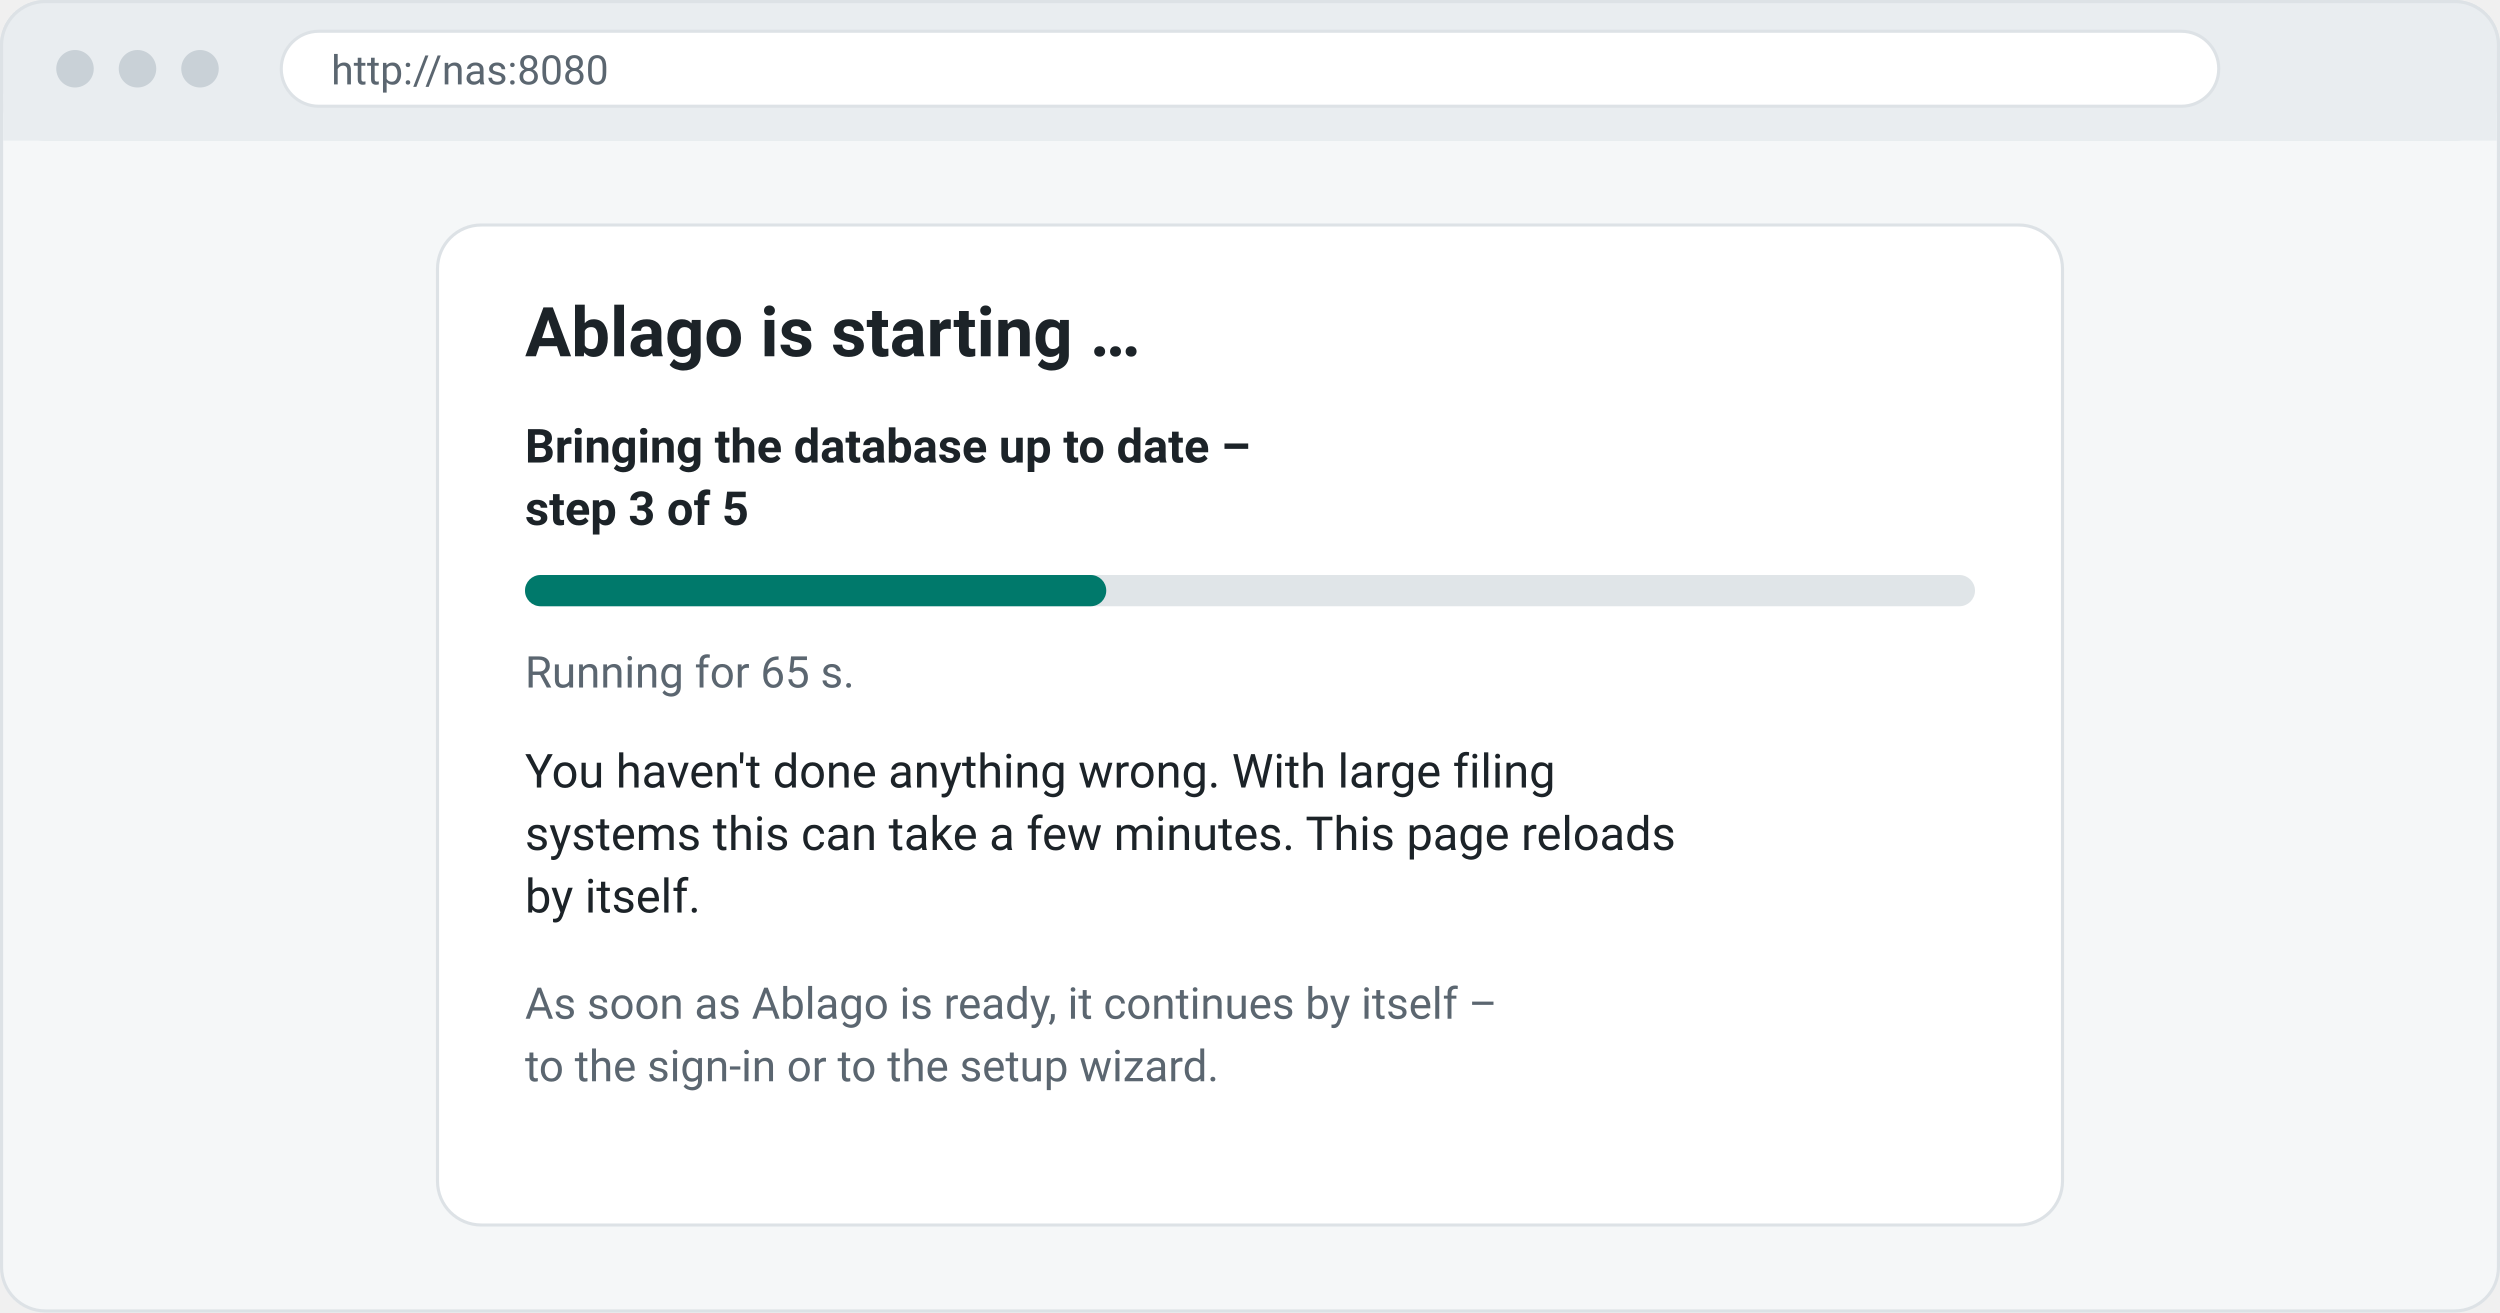
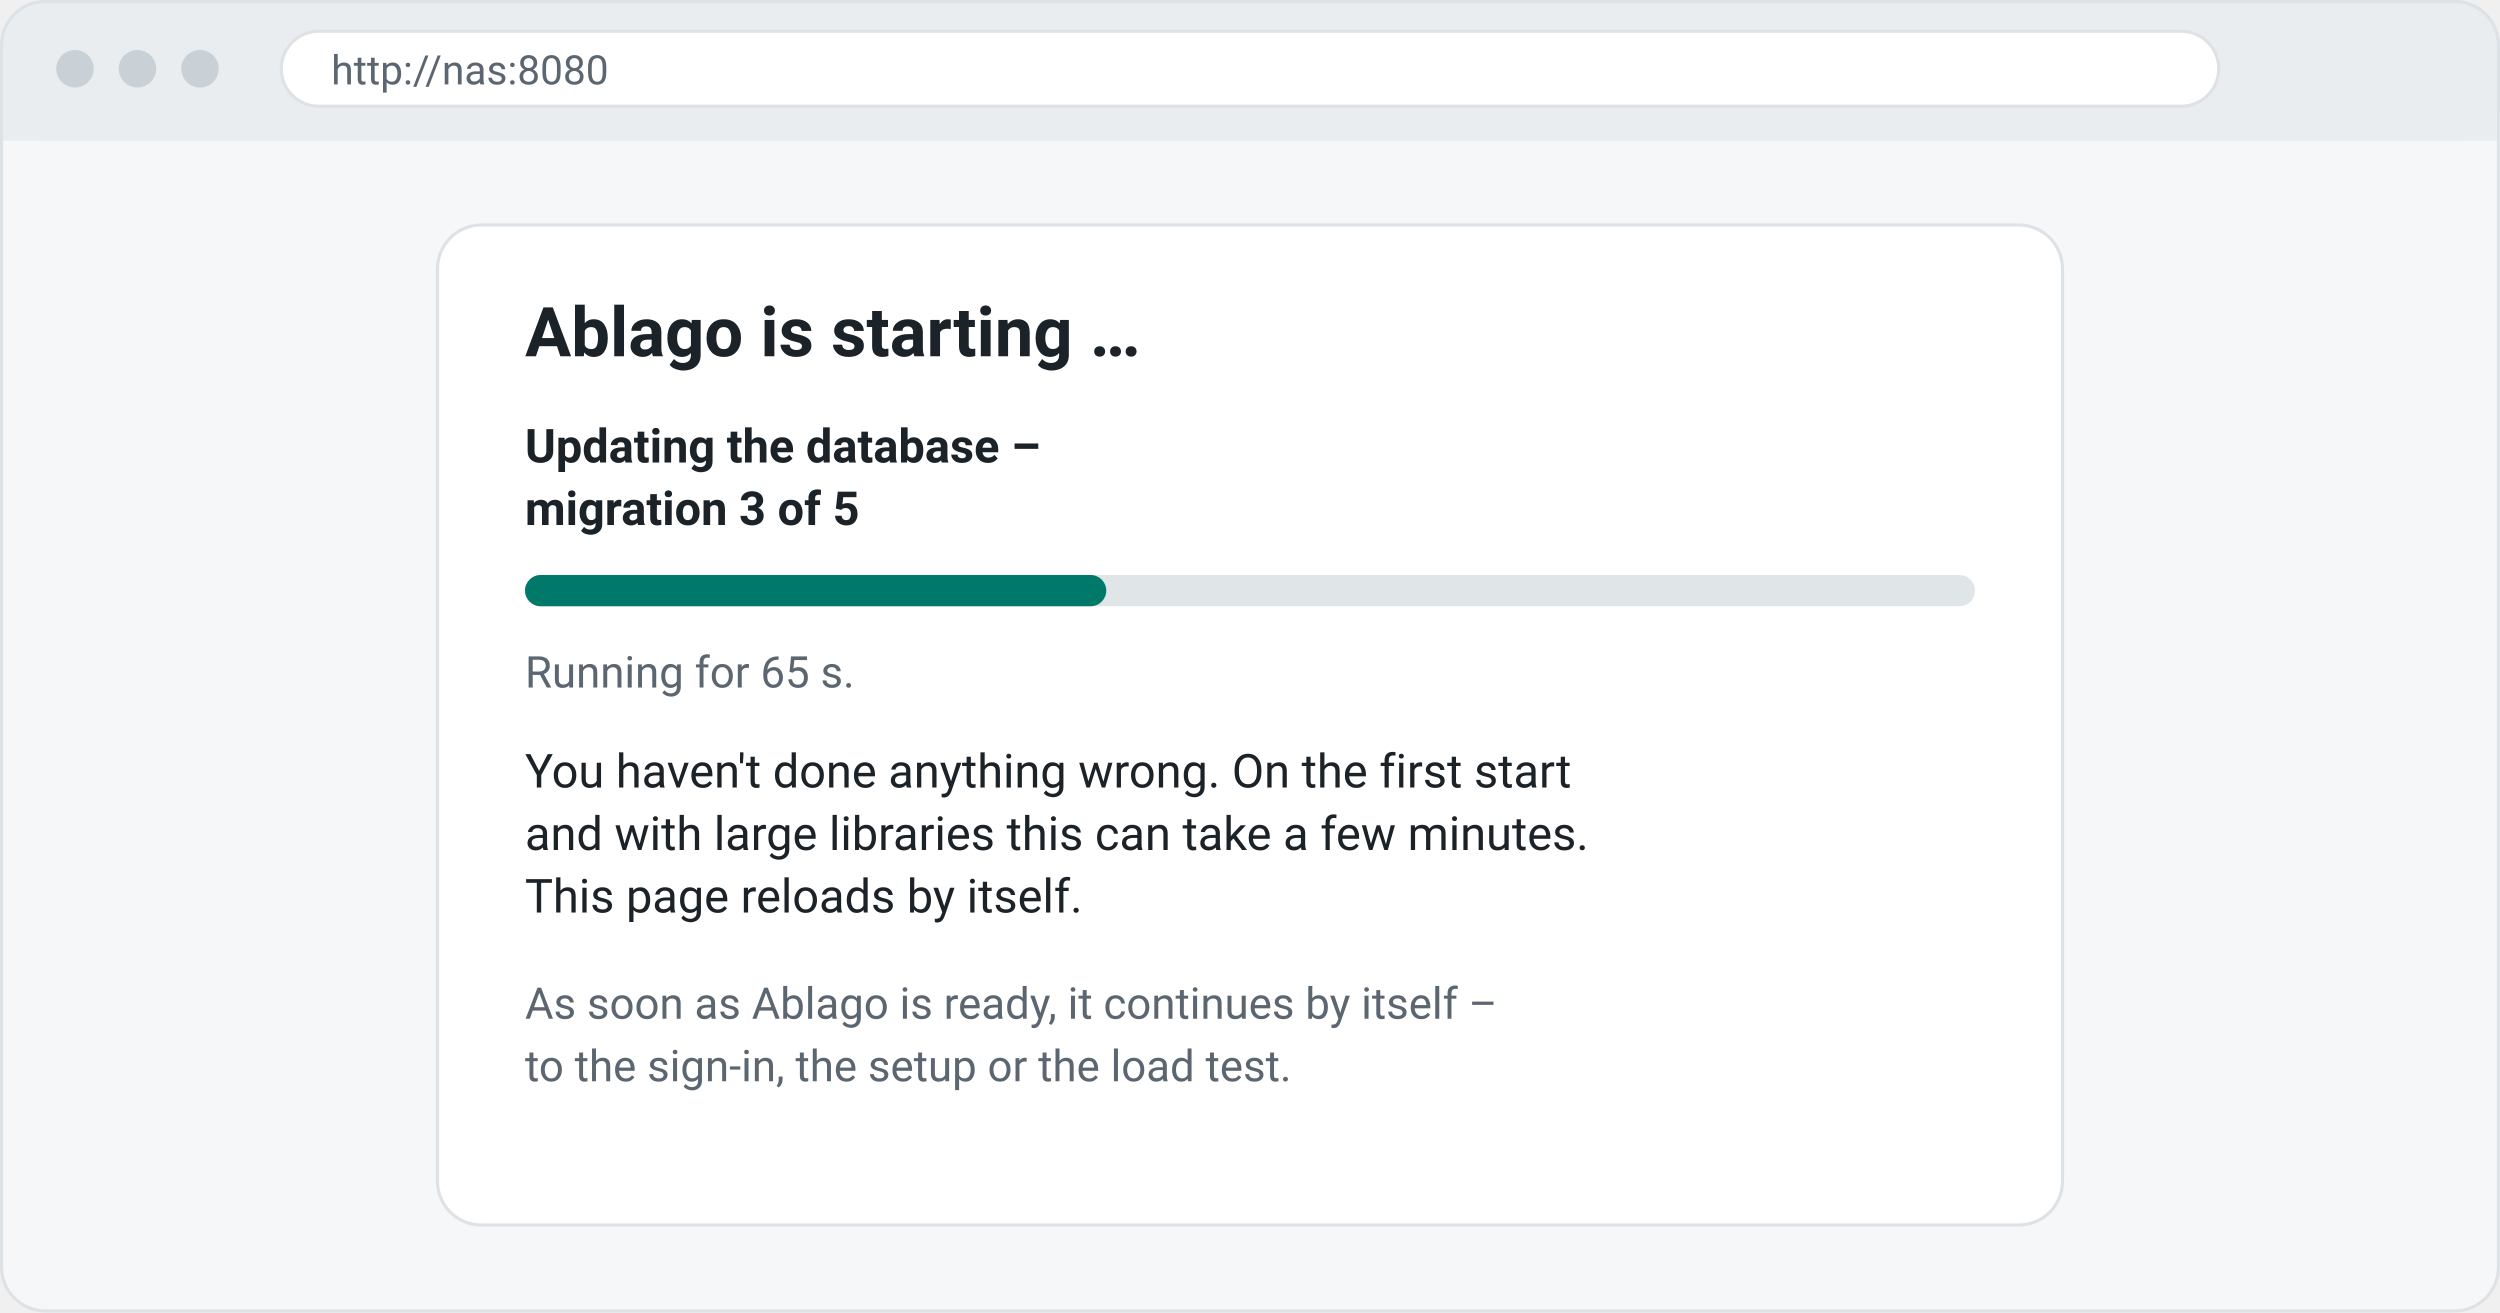
- <svg xmlns="http://www.w3.org/2000/svg" viewBox="0 0 800 420" width="800" height="420" role="img" aria-label="Browser with the page “Ablago is starting …”: bringing the database up to date – step 3 of 5, progress bar, running for 65 s, note “You haven’t done anything wrong”" style="font-family:system-ui,-apple-system,'Segoe UI',Roboto,Helvetica,Arial,sans-serif">
+ <svg xmlns="http://www.w3.org/2000/svg" viewBox="0 0 800 420" width="800" height="420" role="img" aria-label="Browser with the page “Ablago is starting …”: updating the database – migration 3 of 5, progress bar, running for 65 s, note “You haven’t done anything wrong”" style="font-family:system-ui,-apple-system,'Segoe UI',Roboto,Helvetica,Arial,sans-serif">
  <rect x="0.5" y="0.5" width="799" height="419" rx="14" fill="#f5f7f8" stroke="#dde2e6" />
  <rect x="0.5" y="0.5" width="799" height="44" rx="14" fill="#e9edf0" stroke="#dde2e6" />
  <rect x="1" y="30" width="798" height="15" fill="#e9edf0" />
  <circle cx="24" cy="22" r="6" fill="#c9d1d7" />
  <circle cx="44" cy="22" r="6" fill="#c9d1d7" />
  <circle cx="64" cy="22" r="6" fill="#c9d1d7" />
  <rect x="90" y="10" width="620" height="24" rx="12" fill="#ffffff" stroke="#dde2e6" />
  <text x="106" y="27" font-size="13" fill="#5b6670">http://nas:8080</text>
  <rect x="140" y="72" width="520" height="320" rx="14" fill="#ffffff" stroke="#dde2e6" />
  <text x="168" y="114" font-size="22" font-weight="700" fill="#1c2328">Ablago is starting …</text>
-   <text x="168" y="148" font-size="15" font-weight="600" fill="#1c2328">Bringing the database up to date –</text>
-   <text x="168" y="168" font-size="15" font-weight="600" fill="#1c2328">step 3 of 5</text>
+   <text x="168" y="148" font-size="15" font-weight="600" fill="#1c2328">Updating the database –</text>
+   <text x="168" y="168" font-size="15" font-weight="600" fill="#1c2328">migration 3 of 5</text>
  <rect x="168" y="184" width="464" height="10" rx="5" fill="#e0e5e8" />
  <rect x="168" y="184" width="186" height="10" rx="5" fill="#00796b" />
  <text x="168" y="220" font-size="14" fill="#5b6670">Running for 65 s.</text>
-   <text x="168" y="252" font-size="15" fill="#1c2328">You haven't done anything wrong. With large filing</text>
-   <text x="168" y="272" font-size="15" fill="#1c2328">systems this can take a few minutes. This page reloads</text>
-   <text x="168" y="292" font-size="15" fill="#1c2328">by itself.</text>
+   <text x="168" y="252" font-size="15" fill="#1c2328">You haven't done anything wrong. On the first start</text>
+   <text x="168" y="272" font-size="15" fill="#1c2328">and with large libraries this can take a few minutes.</text>
+   <text x="168" y="292" font-size="15" fill="#1c2328">This page reloads by itself.</text>
  <text x="168" y="326" font-size="14" fill="#5b6670">As soon as Ablago is ready, it continues by itself –</text>
-   <text x="168" y="346" font-size="14" fill="#5b6670">to the sign-in or to the setup wizard.</text>
+   <text x="168" y="346" font-size="14" fill="#5b6670">to the sign-in, the setup or the load test.</text>
</svg>
